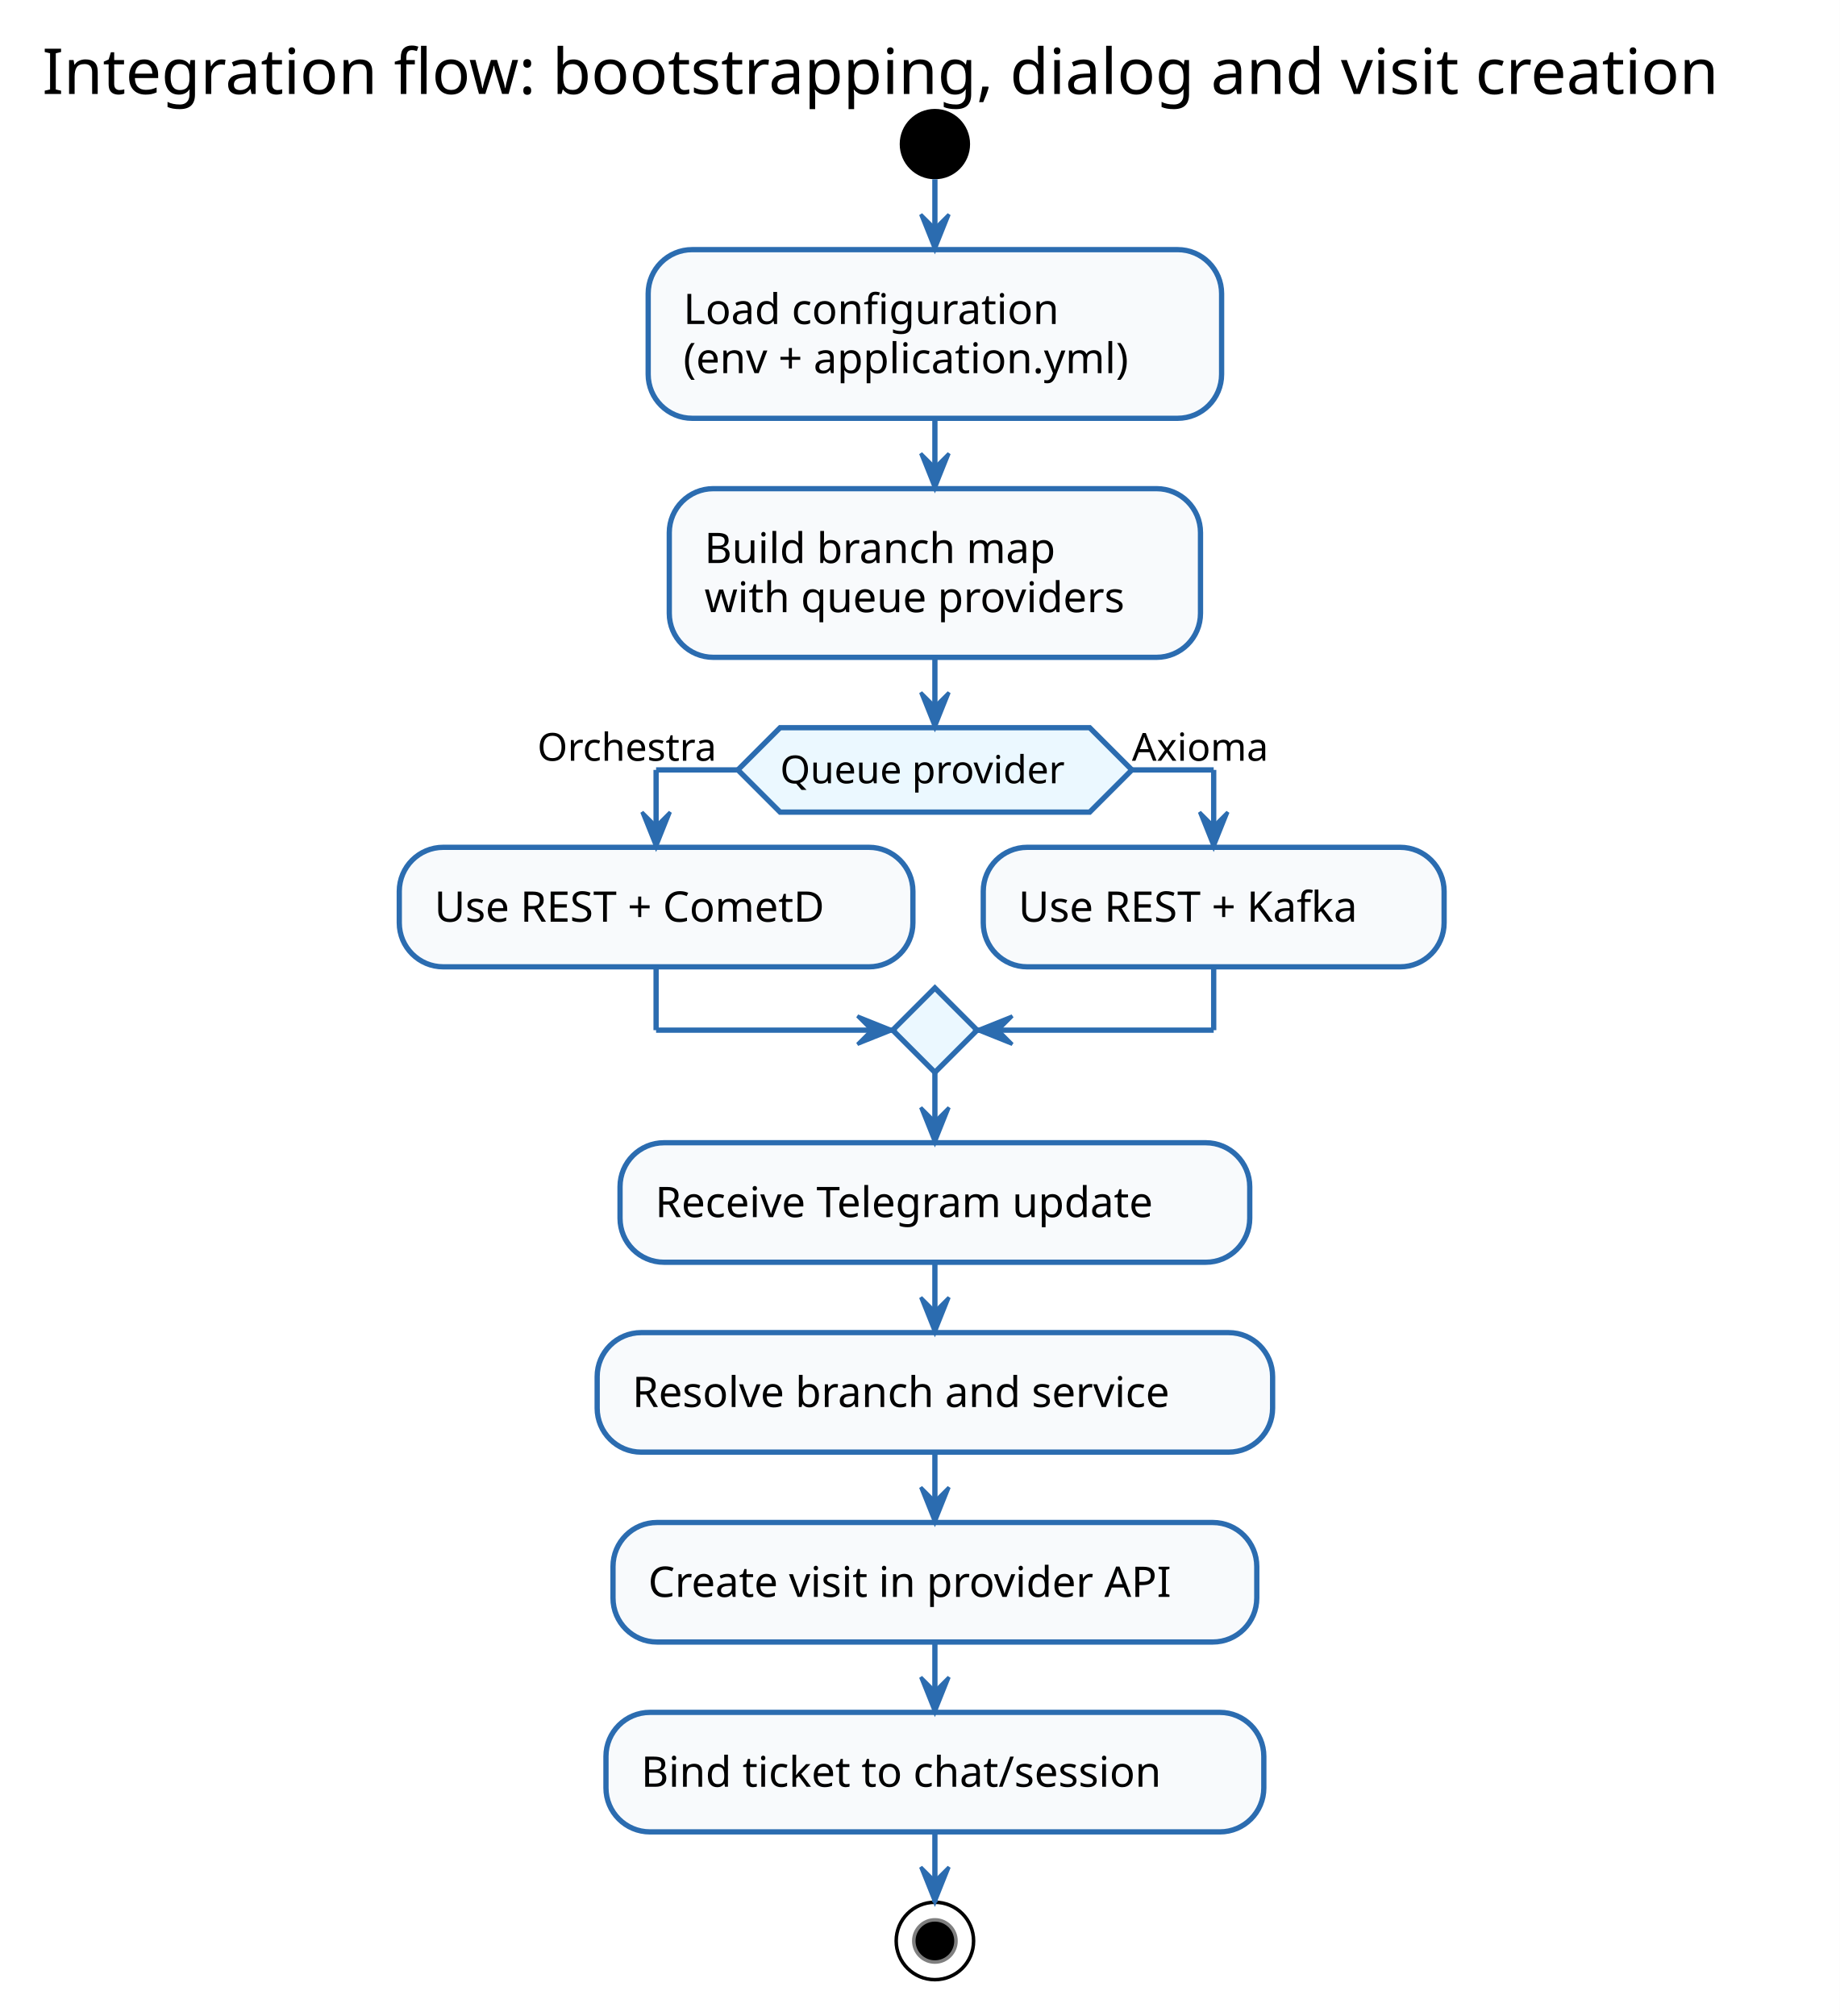
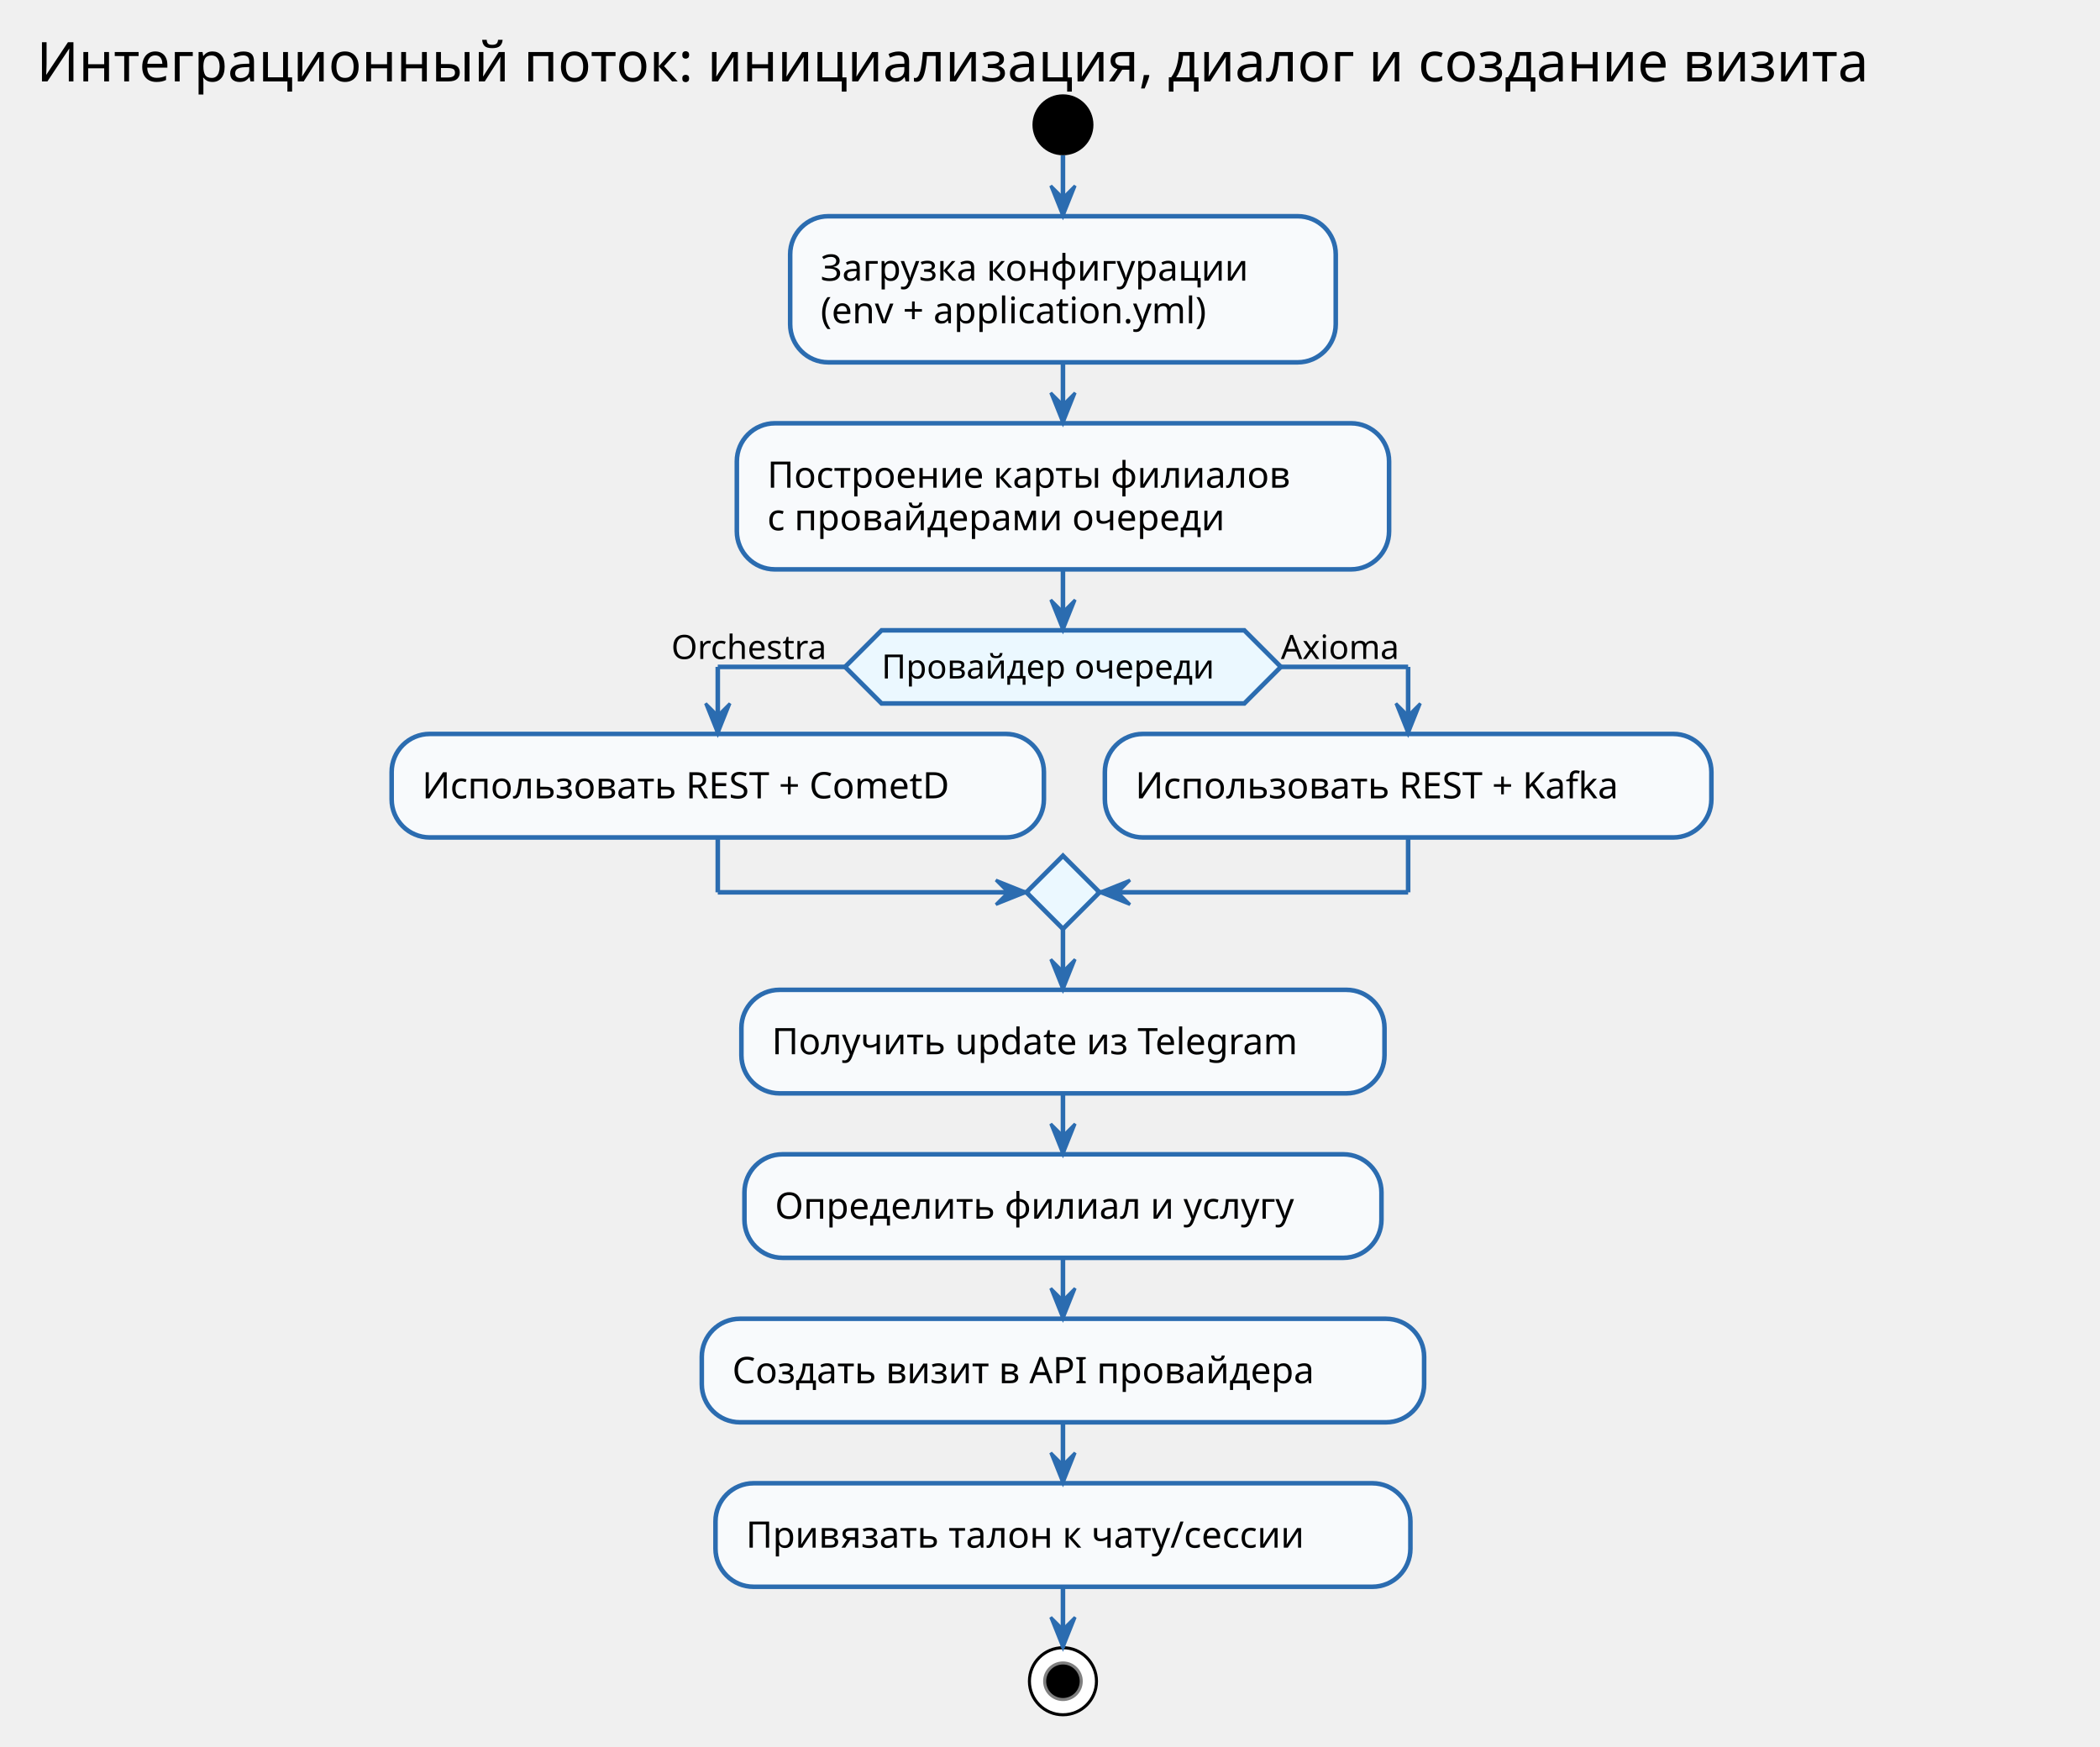
- <svg xmlns="http://www.w3.org/2000/svg" contentScriptType="application/ecmascript" contentStyleType="text/css" height="573px" preserveAspectRatio="none" style="width:523px;height:573px;" version="1.1" viewBox="0 0 523 573" width="523px" zoomAndPan="magnify">
+ <svg xmlns="http://www.w3.org/2000/svg" contentScriptType="application/ecmascript" contentStyleType="text/css" height="573px" preserveAspectRatio="none" style="width:689px;height:573px;" version="1.1" viewBox="0 0 689 573" width="689px" zoomAndPan="magnify">
  <defs />
-   <rect id="svg-background" width="100%" height="100%" fill="#FFFFFF" />
  <g>
-     <text fill="#000000" font-family="sans-serif" font-size="18" lengthAdjust="spacingAndGlyphs" textLength="499" x="12" y="26.708">Integration flow: bootstrapping, dialog and visit creation</text>
-     <ellipse cx="265.75" cy="40.953" fill="#000000" rx="10" ry="10" style="stroke: none; stroke-width: 1.0;" />
-     <rect fill="#F8FAFC" height="47.938" rx="12.5" ry="12.5" style="stroke: #2B6CB0; stroke-width: 1.5;" width="163" x="184.25" y="70.953" />
-     <text fill="#000000" font-family="sans-serif" font-size="12" lengthAdjust="spacingAndGlyphs" textLength="117" x="194.25" y="92.092">Load configuration</text>
-     <text fill="#000000" font-family="sans-serif" font-size="12" lengthAdjust="spacingAndGlyphs" textLength="143" x="194.25" y="106.061">(env + application.yml)</text>
-     <rect fill="#F8FAFC" height="47.938" rx="12.5" ry="12.5" style="stroke: #2B6CB0; stroke-width: 1.5;" width="151" x="190.25" y="138.891" />
-     <text fill="#000000" font-family="sans-serif" font-size="12" lengthAdjust="spacingAndGlyphs" textLength="109" x="200.25" y="160.029">Build branch map</text>
-     <text fill="#000000" font-family="sans-serif" font-size="12" lengthAdjust="spacingAndGlyphs" textLength="131" x="200.25" y="173.998">with queue providers</text>
-     <polygon fill="#EBF8FF" points="221.75,206.828,309.75,206.828,321.75,218.828,309.75,230.828,221.75,230.828,209.75,218.828,221.75,206.828" style="stroke: #2B6CB0; stroke-width: 1.5;" />
-     <text fill="#000000" font-family="sans-serif" font-size="11" lengthAdjust="spacingAndGlyphs" textLength="88" x="221.75" y="222.636">Queue provider</text>
-     <text fill="#000000" font-family="sans-serif" font-size="11" lengthAdjust="spacingAndGlyphs" textLength="57" x="152.75" y="216.234">Orchestra</text>
-     <text fill="#000000" font-family="sans-serif" font-size="11" lengthAdjust="spacingAndGlyphs" textLength="41" x="321.75" y="216.234">Axioma</text>
-     <rect fill="#F8FAFC" height="33.969" rx="12.5" ry="12.5" style="stroke: #2B6CB0; stroke-width: 1.5;" width="146" x="113.5" y="240.828" />
-     <text fill="#000000" font-family="sans-serif" font-size="12" lengthAdjust="spacingAndGlyphs" textLength="126" x="123.5" y="261.967">Use REST + CometD</text>
-     <rect fill="#F8FAFC" height="33.969" rx="12.5" ry="12.5" style="stroke: #2B6CB0; stroke-width: 1.5;" width="131" x="279.5" y="240.828" />
-     <text fill="#000000" font-family="sans-serif" font-size="12" lengthAdjust="spacingAndGlyphs" textLength="111" x="289.5" y="261.967">Use REST + Kafka</text>
-     <polygon fill="#EBF8FF" points="265.75,280.797,277.75,292.797,265.75,304.797,253.75,292.797,265.75,280.797" style="stroke: #2B6CB0; stroke-width: 1.5;" />
-     <rect fill="#F8FAFC" height="33.969" rx="12.5" ry="12.5" style="stroke: #2B6CB0; stroke-width: 1.5;" width="179" x="176.25" y="324.797" />
-     <text fill="#000000" font-family="sans-serif" font-size="12" lengthAdjust="spacingAndGlyphs" textLength="159" x="186.25" y="345.935">Receive Telegram update</text>
-     <rect fill="#F8FAFC" height="33.969" rx="12.5" ry="12.5" style="stroke: #2B6CB0; stroke-width: 1.5;" width="192" x="169.75" y="378.766" />
-     <text fill="#000000" font-family="sans-serif" font-size="12" lengthAdjust="spacingAndGlyphs" textLength="172" x="179.75" y="399.904">Resolve branch and service</text>
-     <rect fill="#F8FAFC" height="33.969" rx="12.5" ry="12.5" style="stroke: #2B6CB0; stroke-width: 1.5;" width="183" x="174.25" y="432.734" />
-     <text fill="#000000" font-family="sans-serif" font-size="12" lengthAdjust="spacingAndGlyphs" textLength="163" x="184.25" y="453.873">Create visit in provider API</text>
-     <rect fill="#F8FAFC" height="33.969" rx="12.5" ry="12.5" style="stroke: #2B6CB0; stroke-width: 1.5;" width="187" x="172.25" y="486.703" />
-     <text fill="#000000" font-family="sans-serif" font-size="12" lengthAdjust="spacingAndGlyphs" textLength="167" x="182.25" y="507.842">Bind ticket to chat/session</text>
-     <ellipse cx="265.75" cy="551.672" fill="#FFFFFF" rx="11" ry="11" style="stroke: #000000; stroke-width: 1.0;" />
-     <ellipse cx="265.75" cy="551.672" fill="#000000" rx="6" ry="6" style="stroke: #7F7F7F; stroke-width: 1.0;" />
-     <line style="stroke: #2B6CB0; stroke-width: 1.5;" x1="265.75" x2="265.75" y1="50.953" y2="70.953" />
-     <polygon fill="#2B6CB0" points="261.75,60.953,265.75,70.953,269.75,60.953,265.75,64.953" style="stroke: #2B6CB0; stroke-width: 1.0;" />
-     <line style="stroke: #2B6CB0; stroke-width: 1.5;" x1="265.75" x2="265.75" y1="118.891" y2="138.891" />
-     <polygon fill="#2B6CB0" points="261.75,128.891,265.75,138.891,269.75,128.891,265.75,132.891" style="stroke: #2B6CB0; stroke-width: 1.0;" />
-     <line style="stroke: #2B6CB0; stroke-width: 1.5;" x1="209.75" x2="186.5" y1="218.828" y2="218.828" />
-     <line style="stroke: #2B6CB0; stroke-width: 1.5;" x1="186.5" x2="186.5" y1="218.828" y2="240.828" />
-     <polygon fill="#2B6CB0" points="182.5,230.828,186.5,240.828,190.5,230.828,186.5,234.828" style="stroke: #2B6CB0; stroke-width: 1.0;" />
-     <line style="stroke: #2B6CB0; stroke-width: 1.5;" x1="321.75" x2="345" y1="218.828" y2="218.828" />
-     <line style="stroke: #2B6CB0; stroke-width: 1.5;" x1="345" x2="345" y1="218.828" y2="240.828" />
-     <polygon fill="#2B6CB0" points="341,230.828,345,240.828,349,230.828,345,234.828" style="stroke: #2B6CB0; stroke-width: 1.0;" />
-     <line style="stroke: #2B6CB0; stroke-width: 1.5;" x1="186.5" x2="186.5" y1="274.797" y2="292.797" />
-     <line style="stroke: #2B6CB0; stroke-width: 1.5;" x1="186.5" x2="253.75" y1="292.797" y2="292.797" />
-     <polygon fill="#2B6CB0" points="243.75,288.797,253.75,292.797,243.75,296.797,247.75,292.797" style="stroke: #2B6CB0; stroke-width: 1.0;" />
-     <line style="stroke: #2B6CB0; stroke-width: 1.5;" x1="345" x2="345" y1="274.797" y2="292.797" />
-     <line style="stroke: #2B6CB0; stroke-width: 1.5;" x1="345" x2="277.75" y1="292.797" y2="292.797" />
-     <polygon fill="#2B6CB0" points="287.75,288.797,277.75,292.797,287.75,296.797,283.75,292.797" style="stroke: #2B6CB0; stroke-width: 1.0;" />
-     <line style="stroke: #2B6CB0; stroke-width: 1.5;" x1="265.75" x2="265.75" y1="186.828" y2="206.828" />
-     <polygon fill="#2B6CB0" points="261.75,196.828,265.75,206.828,269.75,196.828,265.75,200.828" style="stroke: #2B6CB0; stroke-width: 1.0;" />
-     <line style="stroke: #2B6CB0; stroke-width: 1.5;" x1="265.75" x2="265.75" y1="304.797" y2="324.797" />
-     <polygon fill="#2B6CB0" points="261.75,314.797,265.75,324.797,269.75,314.797,265.75,318.797" style="stroke: #2B6CB0; stroke-width: 1.0;" />
-     <line style="stroke: #2B6CB0; stroke-width: 1.5;" x1="265.75" x2="265.75" y1="358.766" y2="378.766" />
-     <polygon fill="#2B6CB0" points="261.75,368.766,265.75,378.766,269.75,368.766,265.75,372.766" style="stroke: #2B6CB0; stroke-width: 1.0;" />
-     <line style="stroke: #2B6CB0; stroke-width: 1.5;" x1="265.75" x2="265.75" y1="412.734" y2="432.734" />
-     <polygon fill="#2B6CB0" points="261.75,422.734,265.75,432.734,269.75,422.734,265.75,426.734" style="stroke: #2B6CB0; stroke-width: 1.0;" />
-     <line style="stroke: #2B6CB0; stroke-width: 1.5;" x1="265.75" x2="265.75" y1="466.703" y2="486.703" />
-     <polygon fill="#2B6CB0" points="261.75,476.703,265.75,486.703,269.75,476.703,265.75,480.703" style="stroke: #2B6CB0; stroke-width: 1.0;" />
-     <line style="stroke: #2B6CB0; stroke-width: 1.5;" x1="265.75" x2="265.75" y1="520.672" y2="540.672" />
-     <polygon fill="#2B6CB0" points="261.75,530.672,265.75,540.672,269.75,530.672,265.75,534.672" style="stroke: #2B6CB0; stroke-width: 1.0;" />
+     <text fill="#000000" font-family="sans-serif" font-size="18" lengthAdjust="spacingAndGlyphs" textLength="665" x="12" y="26.708">Интеграционный поток: инициализация, диалог и создание визита</text>
+     <ellipse cx="348.75" cy="40.953" fill="#000000" rx="10" ry="10" style="stroke: none; stroke-width: 1.0;" />
+     <rect fill="#F8FAFC" height="47.938" rx="12.5" ry="12.5" style="stroke: #2B6CB0; stroke-width: 1.5;" width="179" x="259.25" y="70.953" />
+     <text fill="#000000" font-family="sans-serif" font-size="12" lengthAdjust="spacingAndGlyphs" textLength="159" x="269.25" y="92.092">Загрузка конфигурации</text>
+     <text fill="#000000" font-family="sans-serif" font-size="12" lengthAdjust="spacingAndGlyphs" textLength="143" x="269.25" y="106.061">(env + application.yml)</text>
+     <rect fill="#F8FAFC" height="47.938" rx="12.5" ry="12.5" style="stroke: #2B6CB0; stroke-width: 1.5;" width="214" x="241.75" y="138.891" />
+     <text fill="#000000" font-family="sans-serif" font-size="12" lengthAdjust="spacingAndGlyphs" textLength="194" x="251.75" y="160.029">Построение карты филиалов</text>
+     <text fill="#000000" font-family="sans-serif" font-size="12" lengthAdjust="spacingAndGlyphs" textLength="168" x="251.75" y="173.998">с провайдерами очереди</text>
+     <polygon fill="#EBF8FF" points="289.25,206.828,408.25,206.828,420.25,218.828,408.25,230.828,289.25,230.828,277.25,218.828,289.25,206.828" style="stroke: #2B6CB0; stroke-width: 1.5;" />
+     <text fill="#000000" font-family="sans-serif" font-size="11" lengthAdjust="spacingAndGlyphs" textLength="119" x="289.25" y="222.636">Провайдер очереди</text>
+     <text fill="#000000" font-family="sans-serif" font-size="11" lengthAdjust="spacingAndGlyphs" textLength="57" x="220.25" y="216.234">Orchestra</text>
+     <text fill="#000000" font-family="sans-serif" font-size="11" lengthAdjust="spacingAndGlyphs" textLength="41" x="420.25" y="216.234">Axioma</text>
+     <rect fill="#F8FAFC" height="33.969" rx="12.5" ry="12.5" style="stroke: #2B6CB0; stroke-width: 1.5;" width="214" x="128.5" y="240.828" />
+     <text fill="#000000" font-family="sans-serif" font-size="12" lengthAdjust="spacingAndGlyphs" textLength="194" x="138.5" y="261.967">Использовать REST + CometD</text>
+     <rect fill="#F8FAFC" height="33.969" rx="12.5" ry="12.5" style="stroke: #2B6CB0; stroke-width: 1.5;" width="199" x="362.5" y="240.828" />
+     <text fill="#000000" font-family="sans-serif" font-size="12" lengthAdjust="spacingAndGlyphs" textLength="179" x="372.5" y="261.967">Использовать REST + Kafka</text>
+     <polygon fill="#EBF8FF" points="348.75,280.797,360.75,292.797,348.75,304.797,336.75,292.797,348.75,280.797" style="stroke: #2B6CB0; stroke-width: 1.5;" />
+     <rect fill="#F8FAFC" height="33.969" rx="12.5" ry="12.5" style="stroke: #2B6CB0; stroke-width: 1.5;" width="211" x="243.25" y="324.797" />
+     <text fill="#000000" font-family="sans-serif" font-size="12" lengthAdjust="spacingAndGlyphs" textLength="191" x="253.25" y="345.935">Получить update из Telegram</text>
+     <rect fill="#F8FAFC" height="33.969" rx="12.5" ry="12.5" style="stroke: #2B6CB0; stroke-width: 1.5;" width="209" x="244.25" y="378.766" />
+     <text fill="#000000" font-family="sans-serif" font-size="12" lengthAdjust="spacingAndGlyphs" textLength="189" x="254.25" y="399.904">Определить филиал и услугу</text>
+     <rect fill="#F8FAFC" height="33.969" rx="12.5" ry="12.5" style="stroke: #2B6CB0; stroke-width: 1.5;" width="237" x="230.25" y="432.734" />
+     <text fill="#000000" font-family="sans-serif" font-size="12" lengthAdjust="spacingAndGlyphs" textLength="217" x="240.25" y="453.873">Создать визит в API провайдера</text>
+     <rect fill="#F8FAFC" height="33.969" rx="12.5" ry="12.5" style="stroke: #2B6CB0; stroke-width: 1.5;" width="228" x="234.75" y="486.703" />
+     <text fill="#000000" font-family="sans-serif" font-size="12" lengthAdjust="spacingAndGlyphs" textLength="208" x="244.75" y="507.842">Привязать талон к чату/сессии</text>
+     <ellipse cx="348.75" cy="551.672" fill="#FFFFFF" rx="11" ry="11" style="stroke: #000000; stroke-width: 1.0;" />
+     <ellipse cx="348.75" cy="551.672" fill="#000000" rx="6" ry="6" style="stroke: #7F7F7F; stroke-width: 1.0;" />
+     <line style="stroke: #2B6CB0; stroke-width: 1.5;" x1="348.75" x2="348.75" y1="50.953" y2="70.953" />
+     <polygon fill="#2B6CB0" points="344.75,60.953,348.75,70.953,352.75,60.953,348.75,64.953" style="stroke: #2B6CB0; stroke-width: 1.0;" />
+     <line style="stroke: #2B6CB0; stroke-width: 1.5;" x1="348.75" x2="348.75" y1="118.891" y2="138.891" />
+     <polygon fill="#2B6CB0" points="344.75,128.891,348.75,138.891,352.75,128.891,348.75,132.891" style="stroke: #2B6CB0; stroke-width: 1.0;" />
+     <line style="stroke: #2B6CB0; stroke-width: 1.5;" x1="277.25" x2="235.5" y1="218.828" y2="218.828" />
+     <line style="stroke: #2B6CB0; stroke-width: 1.5;" x1="235.5" x2="235.5" y1="218.828" y2="240.828" />
+     <polygon fill="#2B6CB0" points="231.5,230.828,235.5,240.828,239.5,230.828,235.5,234.828" style="stroke: #2B6CB0; stroke-width: 1.0;" />
+     <line style="stroke: #2B6CB0; stroke-width: 1.5;" x1="420.25" x2="462" y1="218.828" y2="218.828" />
+     <line style="stroke: #2B6CB0; stroke-width: 1.5;" x1="462" x2="462" y1="218.828" y2="240.828" />
+     <polygon fill="#2B6CB0" points="458,230.828,462,240.828,466,230.828,462,234.828" style="stroke: #2B6CB0; stroke-width: 1.0;" />
+     <line style="stroke: #2B6CB0; stroke-width: 1.5;" x1="235.5" x2="235.5" y1="274.797" y2="292.797" />
+     <line style="stroke: #2B6CB0; stroke-width: 1.5;" x1="235.5" x2="336.75" y1="292.797" y2="292.797" />
+     <polygon fill="#2B6CB0" points="326.75,288.797,336.75,292.797,326.75,296.797,330.75,292.797" style="stroke: #2B6CB0; stroke-width: 1.0;" />
+     <line style="stroke: #2B6CB0; stroke-width: 1.5;" x1="462" x2="462" y1="274.797" y2="292.797" />
+     <line style="stroke: #2B6CB0; stroke-width: 1.5;" x1="462" x2="360.75" y1="292.797" y2="292.797" />
+     <polygon fill="#2B6CB0" points="370.75,288.797,360.75,292.797,370.75,296.797,366.75,292.797" style="stroke: #2B6CB0; stroke-width: 1.0;" />
+     <line style="stroke: #2B6CB0; stroke-width: 1.5;" x1="348.75" x2="348.75" y1="186.828" y2="206.828" />
+     <polygon fill="#2B6CB0" points="344.75,196.828,348.75,206.828,352.75,196.828,348.75,200.828" style="stroke: #2B6CB0; stroke-width: 1.0;" />
+     <line style="stroke: #2B6CB0; stroke-width: 1.5;" x1="348.75" x2="348.75" y1="304.797" y2="324.797" />
+     <polygon fill="#2B6CB0" points="344.75,314.797,348.75,324.797,352.75,314.797,348.75,318.797" style="stroke: #2B6CB0; stroke-width: 1.0;" />
+     <line style="stroke: #2B6CB0; stroke-width: 1.5;" x1="348.75" x2="348.75" y1="358.766" y2="378.766" />
+     <polygon fill="#2B6CB0" points="344.75,368.766,348.75,378.766,352.75,368.766,348.75,372.766" style="stroke: #2B6CB0; stroke-width: 1.0;" />
+     <line style="stroke: #2B6CB0; stroke-width: 1.5;" x1="348.75" x2="348.75" y1="412.734" y2="432.734" />
+     <polygon fill="#2B6CB0" points="344.75,422.734,348.75,432.734,352.75,422.734,348.75,426.734" style="stroke: #2B6CB0; stroke-width: 1.0;" />
+     <line style="stroke: #2B6CB0; stroke-width: 1.5;" x1="348.75" x2="348.75" y1="466.703" y2="486.703" />
+     <polygon fill="#2B6CB0" points="344.75,476.703,348.75,486.703,352.75,476.703,348.75,480.703" style="stroke: #2B6CB0; stroke-width: 1.0;" />
+     <line style="stroke: #2B6CB0; stroke-width: 1.5;" x1="348.75" x2="348.75" y1="520.672" y2="540.672" />
+     <polygon fill="#2B6CB0" points="344.75,530.672,348.75,540.672,352.75,530.672,348.75,534.672" style="stroke: #2B6CB0; stroke-width: 1.0;" />
  </g>
</svg>
